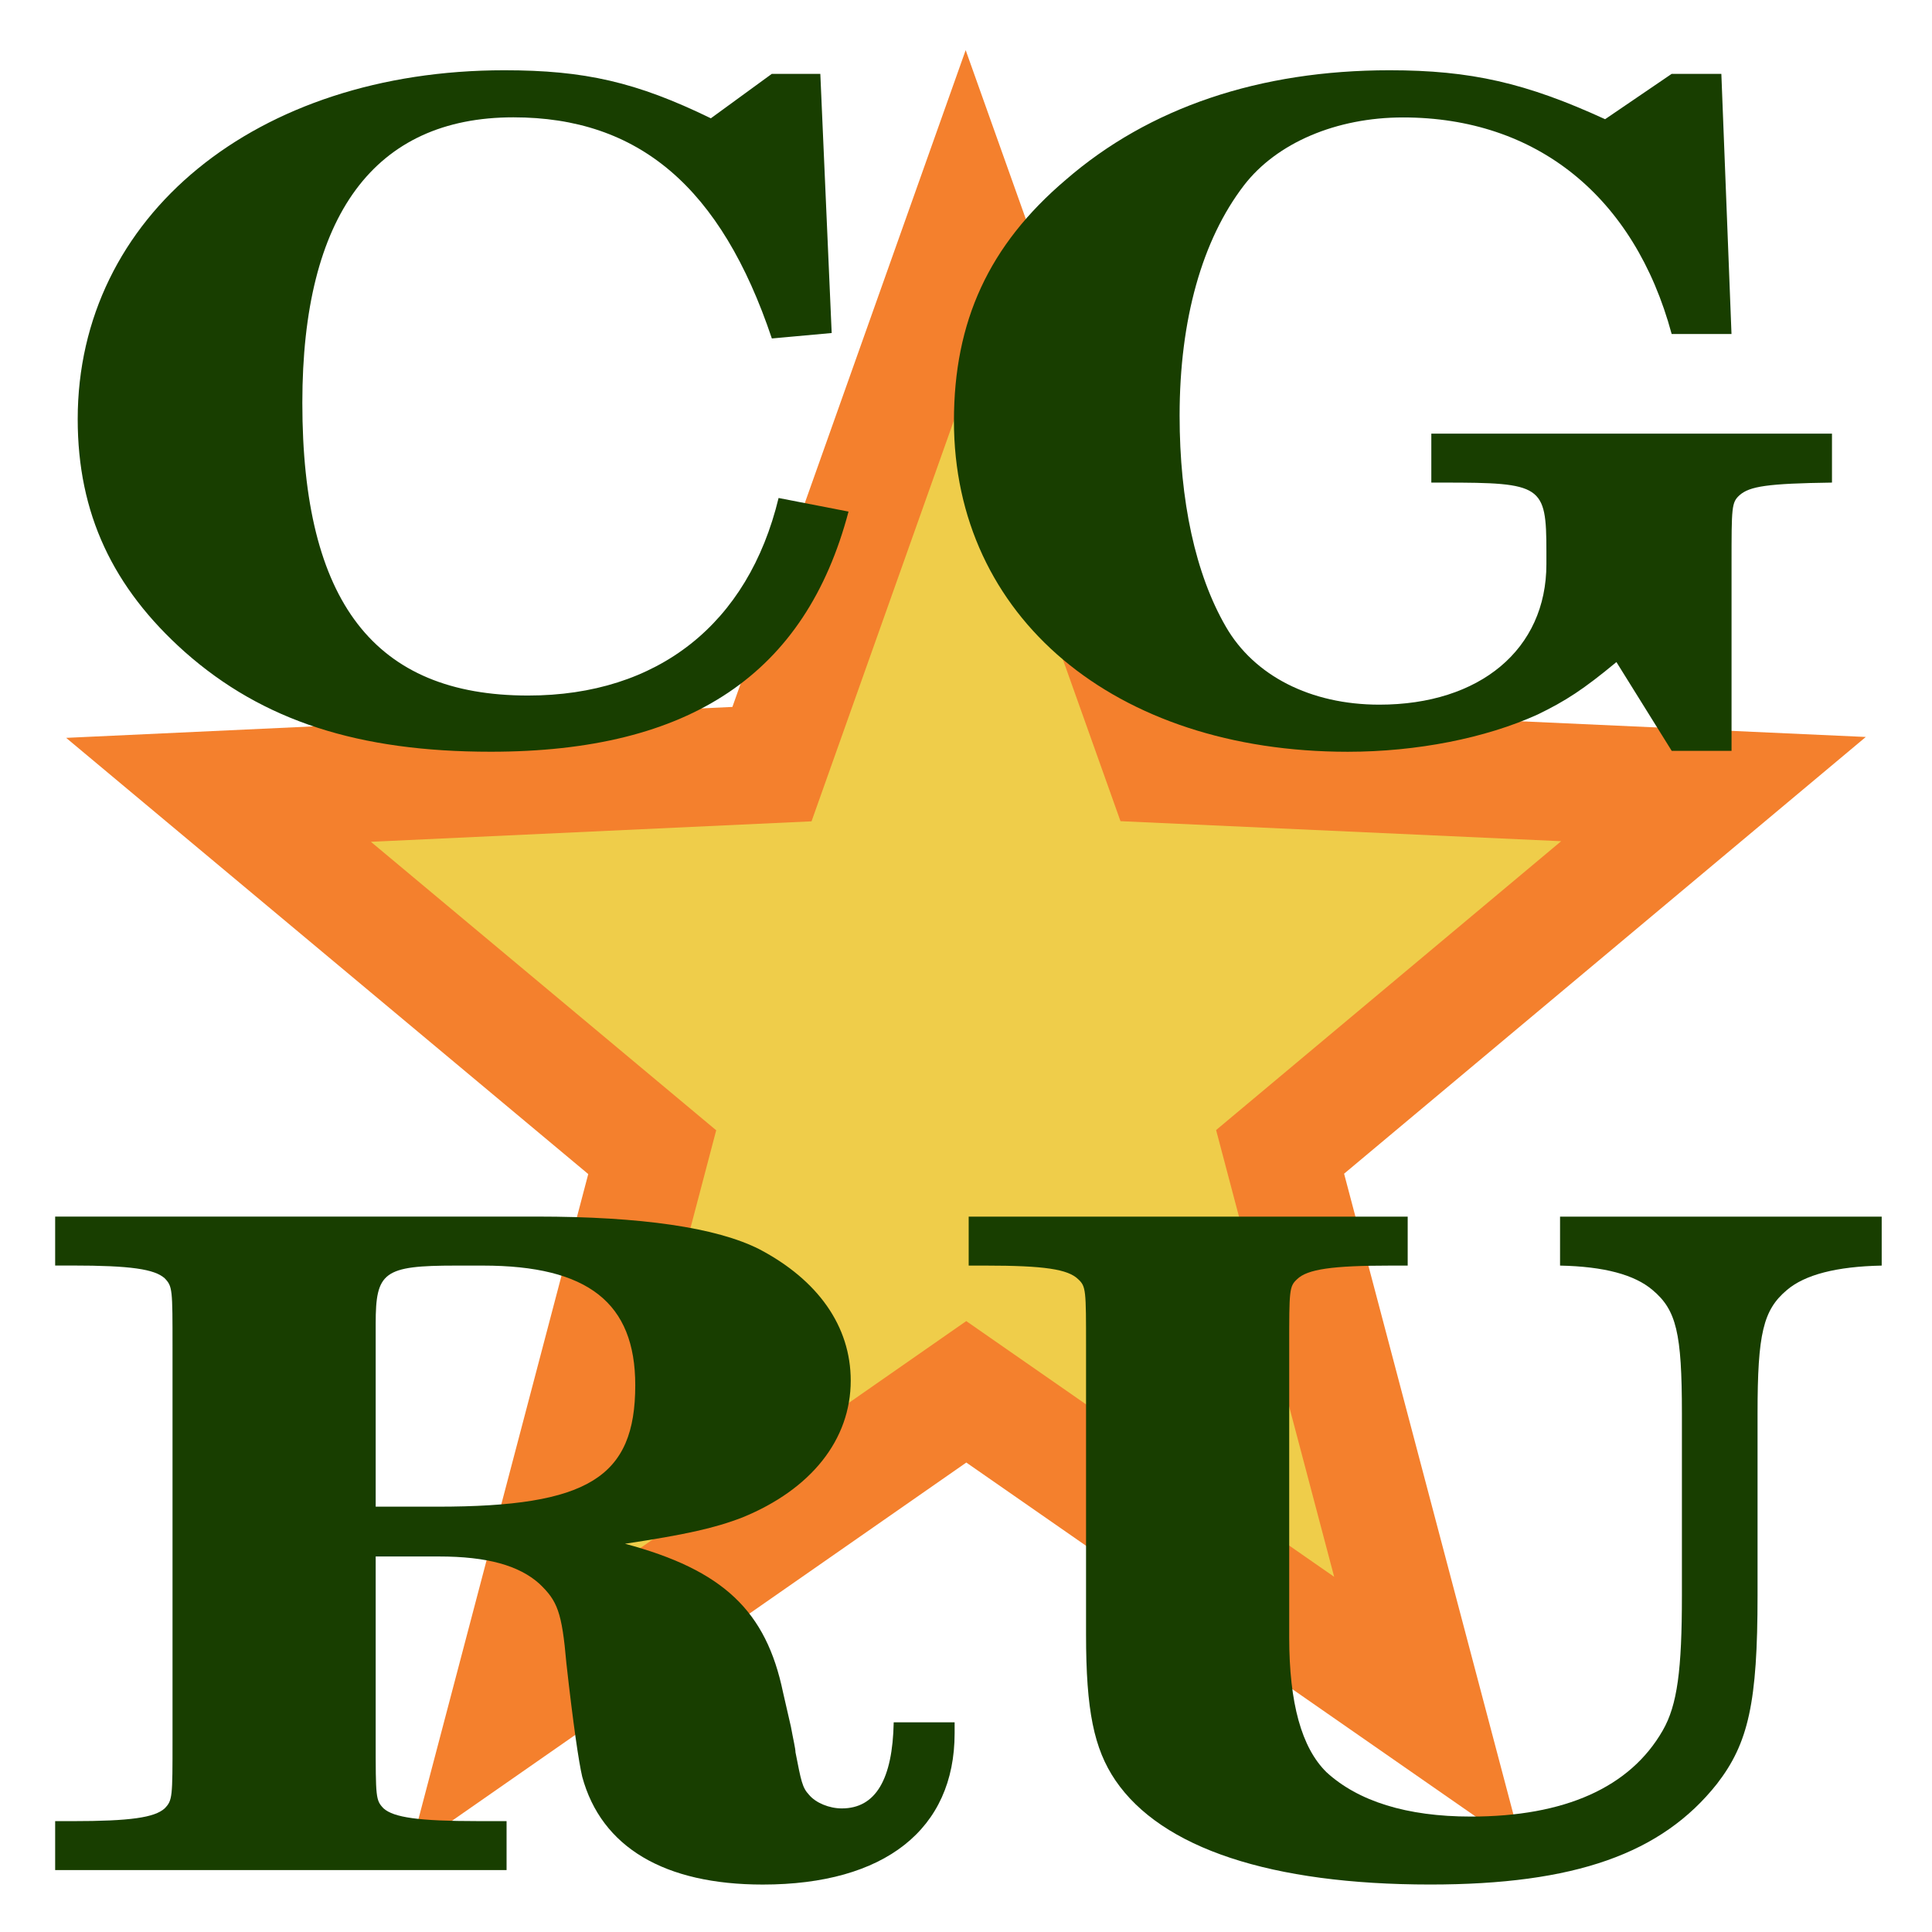
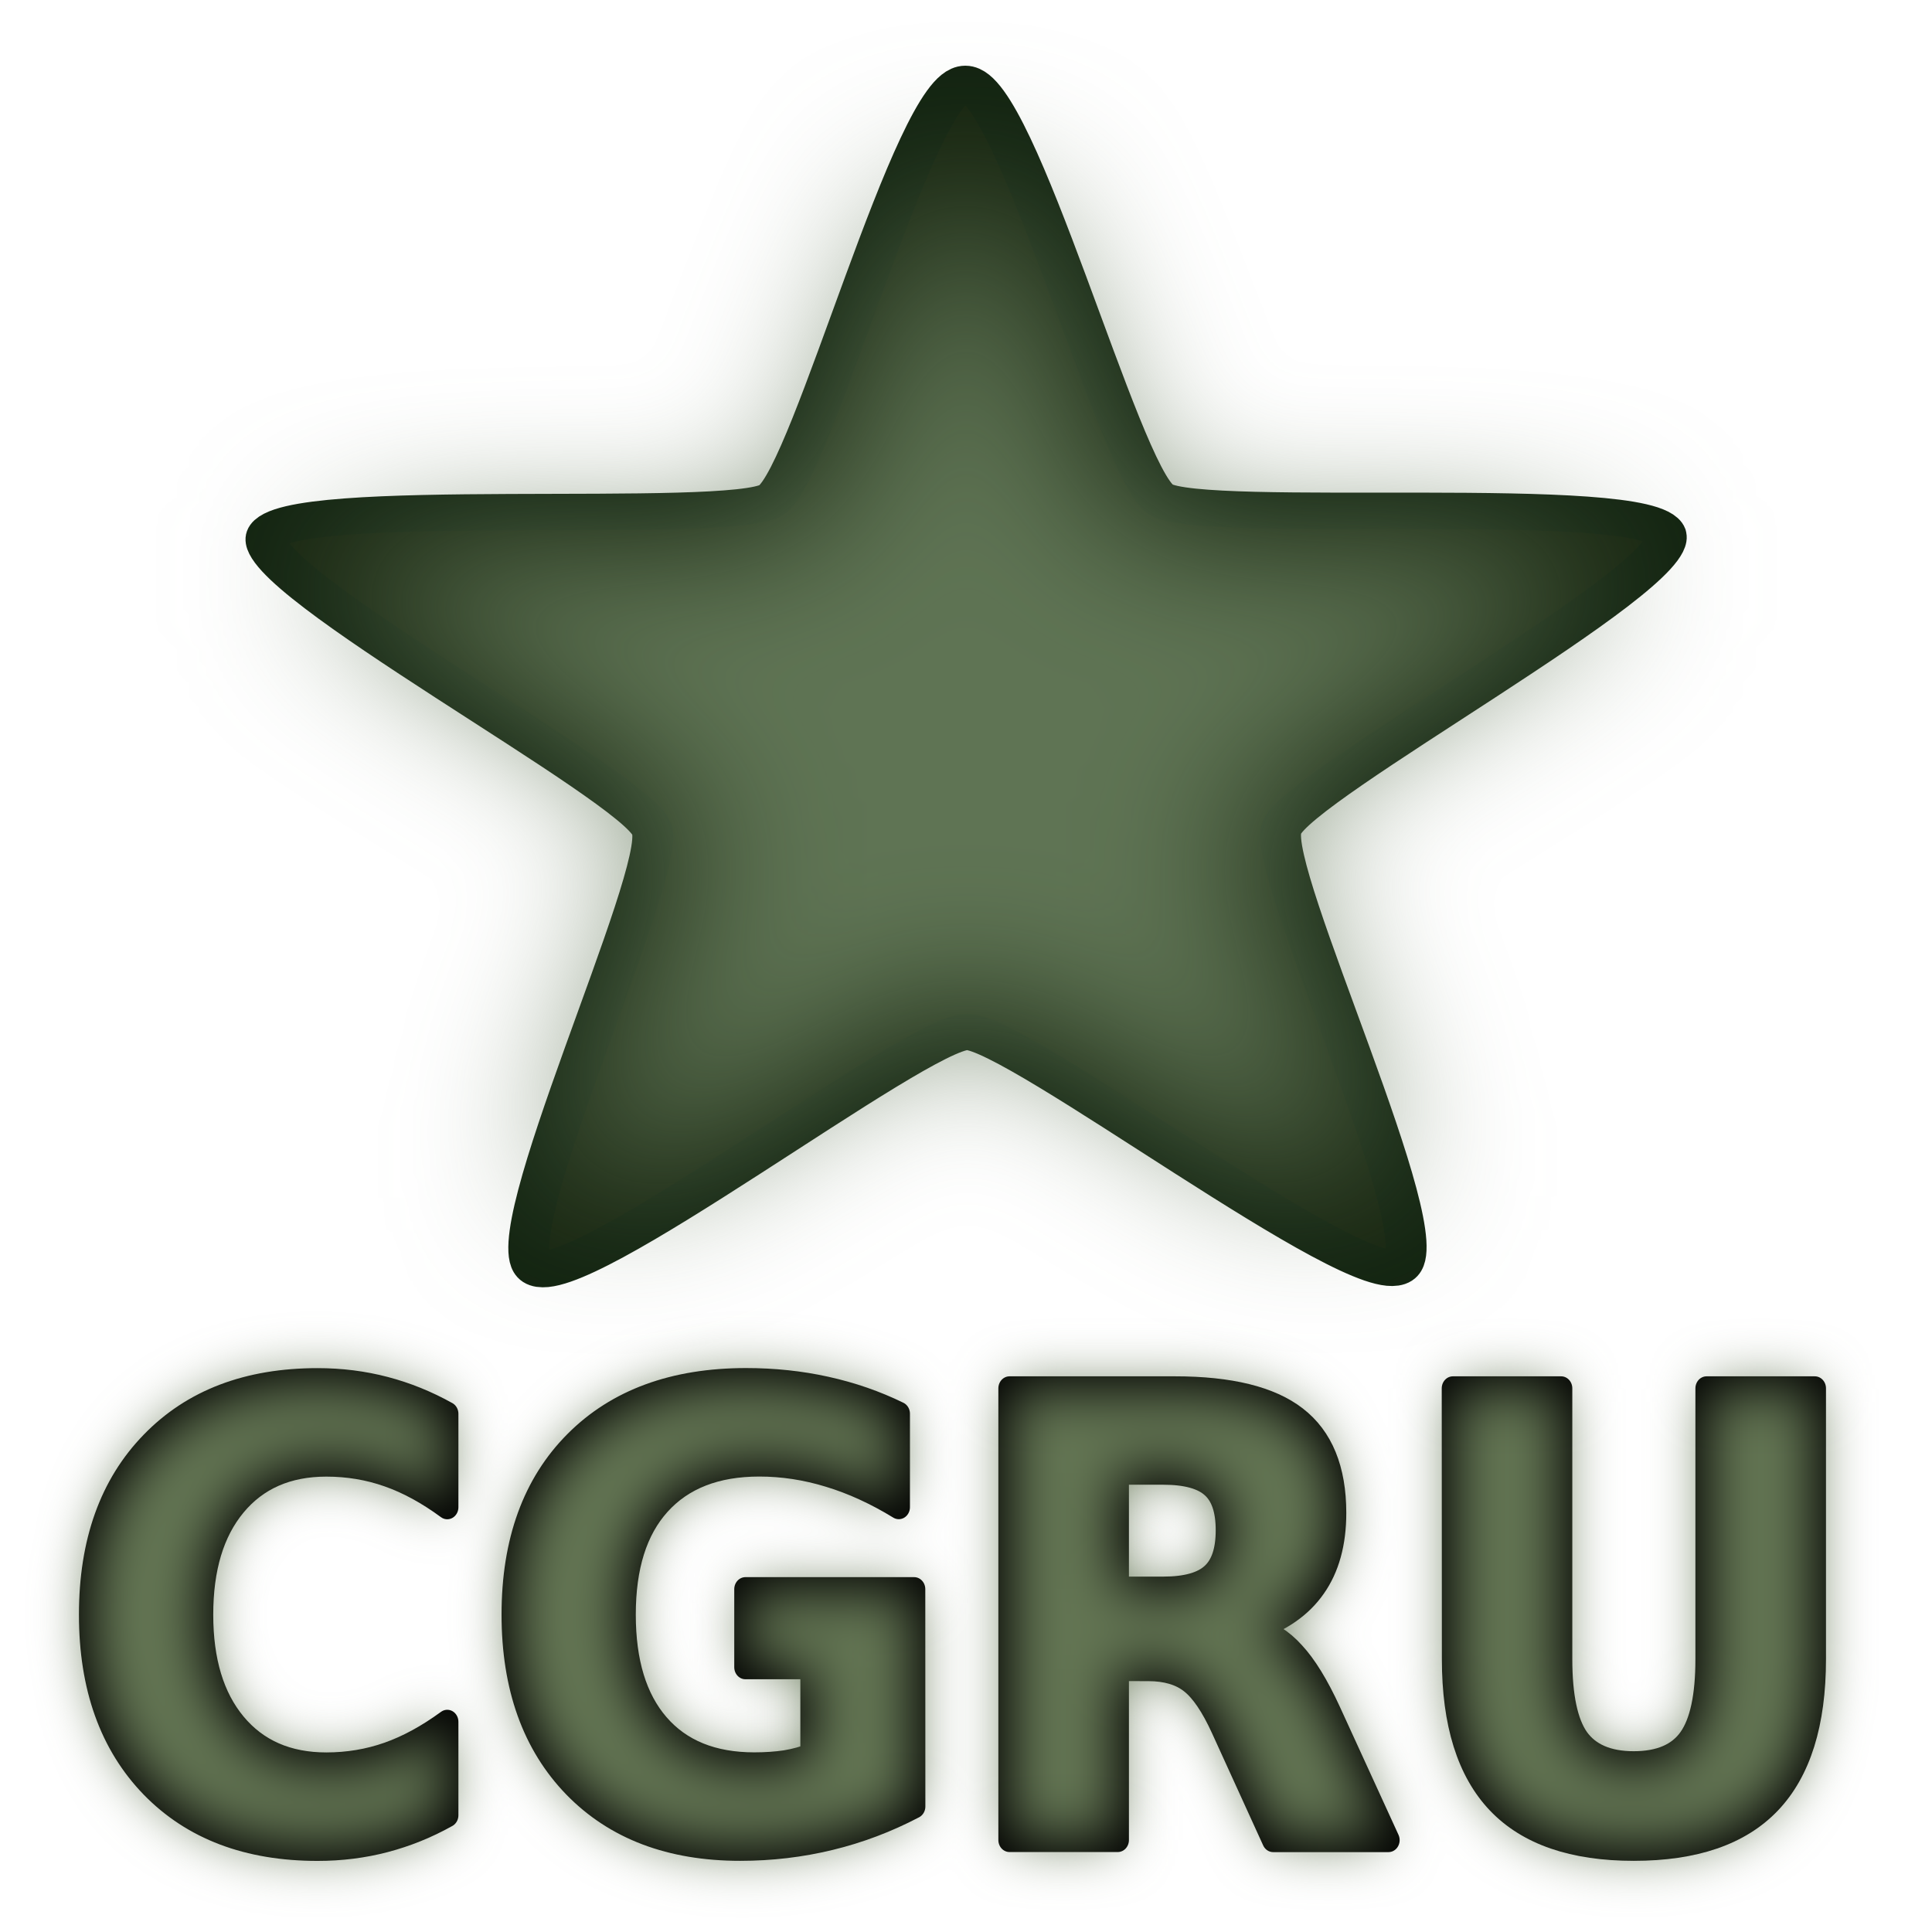
- <svg xmlns="http://www.w3.org/2000/svg" version="1.0" id="svg2" height="48" width="48">
-   <defs id="defs4" />
-   <g style="display:inline" id="layer1">
-     <path id="path5065" d="M 90,-5 77.169,41.186 114.669,71.046 66.778,73.116 49.968,118.007 33.2,73.1 -14.689,70.985 22.839,41.161 10.053,-5.038 50.014,21.437 Z" style="display:inline;fill:#efcd4a;fill-opacity:1;stroke:#f4802d;stroke-width:9.709;stroke-linejoin:miter;stroke-miterlimit:4;stroke-dasharray:none;stroke-opacity:1" transform="matrix(0.2871246,0,0,-0.3018538,9.646651,41.05009)" />
-     <g id="text5194" style="font-style:normal;font-variant:normal;font-weight:bold;font-stretch:normal;line-height:0%;font-family:'Century Schoolbook L';-inkscape-font-specification:'Century Schoolbook L Medium';text-align:start;writing-mode:lr-tb;text-anchor:start;display:inline;fill:#183e00;fill-opacity:1;stroke:none" transform="scale(1.115947,0.8961001)" aria-label="CG RU">
-       <path id="path15" style="font-size:25.126px;line-height:1.25" d="M 18.263,2.048 H 17.183 L 15.826,3.28 C 14.168,2.274 13.012,1.948 11.228,1.948 c -5.528,0 -9.498,4.045 -9.498,9.673 0,2.613 0.779,4.673 2.387,6.457 1.734,1.91 3.869,2.764 6.809,2.764 4.447,0 7.01,-2.161 7.965,-6.658 L 17.334,13.807 c -0.678,3.493 -2.688,5.477 -5.578,5.477 -3.417,0 -5.025,-2.588 -5.025,-8.116 0,-5.201 1.608,-7.915 4.699,-7.915 2.789,0 4.623,1.935 5.754,6.131 l 1.332,-0.151 z" />
-       <path id="path17" style="font-size:25.126px;line-height:1.25" d="M 38.323,2.048 H 37.217 L 35.735,3.305 C 33.976,2.3 32.745,1.948 30.936,1.948 c -2.889,0 -5.352,1.03 -7.211,3.04 -1.709,1.809 -2.487,3.92 -2.487,6.684 0,5.427 3.568,9.171 8.769,9.171 1.533,0 3.065,-0.377 4.221,-1.03 0.628,-0.377 1.03,-0.704 1.759,-1.457 l 1.231,2.462 h 1.332 v -5.176 c 0,-1.583 0,-1.709 0.176,-1.91 0.226,-0.251 0.628,-0.327 2.06,-0.352 v -1.357 h -8.92 v 1.357 h 0.276 c 2.186,0 2.286,0.075 2.286,1.91 v 0.352 c 0,2.362 -1.482,3.895 -3.719,3.895 -1.533,0 -2.789,-0.804 -3.417,-2.161 -0.678,-1.457 -1.03,-3.493 -1.03,-5.854 0,-2.663 0.503,-4.874 1.432,-6.382 0.729,-1.181 2.06,-1.884 3.543,-1.884 2.965,0 5.151,2.186 5.98,6.005 h 1.332 z" />
-       <path id="path19" style="font-size:25.126px;line-height:1.25" d="m 8.364,43.154 h 1.407 c 1.08,0 1.784,0.251 2.236,0.754 0.402,0.477 0.503,0.779 0.603,2.211 0.151,1.683 0.276,2.739 0.352,3.141 0.427,1.96 1.834,2.99 4.02,2.99 2.714,0 4.271,-1.533 4.271,-4.196 V 47.752 H 19.897 c -0.025,1.583 -0.402,2.387 -1.156,2.387 -0.276,0 -0.578,-0.151 -0.729,-0.377 -0.151,-0.201 -0.176,-0.377 -0.302,-1.181 0,-0.101 -0.05,-0.352 -0.101,-0.704 l -0.176,-0.955 c -0.377,-2.261 -1.332,-3.392 -3.518,-4.121 1.332,-0.251 1.985,-0.427 2.613,-0.729 1.533,-0.779 2.412,-2.161 2.412,-3.794 0,-1.508 -0.729,-2.789 -2.035,-3.643 -0.955,-0.603 -2.638,-0.905 -4.95,-0.905 H 1.228 v 1.357 h 0.377 c 1.307,0 1.834,0.101 2.06,0.352 0.176,0.226 0.176,0.302 0.176,1.91 V 48.23 c 0,1.608 0,1.683 -0.176,1.91 -0.226,0.251 -0.754,0.352 -2.06,0.352 H 1.228 V 51.848 H 11.278 v -1.357 h -0.653 c -1.307,0 -1.859,-0.101 -2.085,-0.352 C 8.364,49.913 8.364,49.838 8.364,48.23 Z m 0,-1.382 v -5.075 c 0,-1.432 0.176,-1.608 1.784,-1.608 h 0.603 c 2.337,0 3.392,1.03 3.392,3.317 0,2.563 -1.055,3.367 -4.397,3.367 z" />
-       <path id="path21" style="font-size:25.126px;line-height:1.25" d="m 28.702,37.35 c 0,-1.583 0,-1.683 0.176,-1.884 0.226,-0.276 0.779,-0.377 2.085,-0.377 h 0.377 v -1.357 h -9.774 v 1.357 h 0.377 c 1.307,0 1.834,0.101 2.06,0.377 0.176,0.201 0.176,0.302 0.176,1.884 v 7.965 c 0,2.111 0.176,3.166 0.653,4.045 1.03,1.884 3.467,2.889 7.01,2.889 3.216,0 5.151,-0.854 6.382,-2.789 0.704,-1.131 0.905,-2.261 0.905,-5.226 v -5.05 c 0,-2.211 0.126,-2.864 0.653,-3.417 0.402,-0.427 1.106,-0.653 2.111,-0.678 v -1.357 h -7.161 v 1.357 c 0.98,0.025 1.658,0.251 2.06,0.678 0.528,0.553 0.653,1.181 0.653,3.417 v 5.05 c 0,2.06 -0.101,3.04 -0.427,3.744 -0.729,1.583 -2.186,2.387 -4.271,2.387 -1.432,0 -2.513,-0.427 -3.216,-1.231 -0.553,-0.678 -0.829,-1.91 -0.829,-3.744 z" />
+ <svg xmlns="http://www.w3.org/2000/svg" xmlns:xlink="http://www.w3.org/1999/xlink" width="100" height="100" viewBox="0 0 26.458 26.458" version="1.1" id="svg8" enable-background="new">
+   <defs id="defs2">
+     <linearGradient id="linearGradient5244">
+       <stop style="stop-color:#758b65;stop-opacity:1;" offset="0" id="stop5240" />
+       <stop style="stop-color:#758b65;stop-opacity:0;" offset="1" id="stop5242" />
+     </linearGradient>
+     <linearGradient xlink:href="#linearGradient5244" id="linearGradient5246" x1="0.808" y1="343.195" x2="21.507" y2="343.195" gradientUnits="userSpaceOnUse" />
+     <filter style="color-interpolation-filters:sRGB" id="filter5739" x="-0.038" width="1.075" y="-0.149" height="1.298">
+       <feGaussianBlur stdDeviation="0.32" id="feGaussianBlur5741" />
+     </filter>
+     <filter style="color-interpolation-filters:sRGB" id="filter1962" x="-0.164" width="1.328" y="-0.172" height="1.344">
+       <feGaussianBlur stdDeviation="1.642" id="feGaussianBlur1964" />
+     </filter>
+   </defs>
+   <g id="layer1" transform="translate(0,-270.5417)" style="display:inline;opacity:1">
+     <path transform="matrix(0.7980024,0,0,0.7091721,-4.797003,77.27184)" style="display:inline;opacity:1;fill:#172510;fill-opacity:1;stroke:#122310;stroke-width:0.703;stroke-linejoin:round;stroke-miterlimit:4;stroke-dasharray:none;stroke-opacity:1" d="m 34.598,282.852 c 0.27,0.827 -6.327,4.841 -6.595,5.668 -0.267,0.827 2.734,7.943 2.032,8.455 -0.703,0.512 -6.559,-4.522 -7.428,-4.52 -0.87,0.001 -6.709,5.055 -7.413,4.545 -0.704,-0.51 2.274,-7.635 2.003,-8.462 -0.27,-0.827 -6.881,-4.819 -6.613,-5.646 0.267,-0.827 7.964,-0.197 8.667,-0.709 0.703,-0.512 2.456,-8.033 3.326,-8.034 0.87,-0.001 2.648,7.513 3.353,8.023 0.704,0.51 8.399,-0.146 8.669,0.68 z" id="path4567" />
+     <path id="star" d="m 34.598,282.852 c 0.27,0.827 -6.327,4.841 -6.595,5.668 -0.267,0.827 2.734,7.943 2.032,8.455 -0.703,0.512 -6.559,-4.522 -7.428,-4.52 -0.87,0.001 -6.709,5.055 -7.413,4.545 -0.704,-0.51 2.274,-7.635 2.003,-8.462 -0.27,-0.827 -6.881,-4.819 -6.613,-5.646 0.267,-0.827 7.964,-0.197 8.667,-0.709 0.703,-0.512 2.456,-8.033 3.326,-8.034 0.87,-0.001 2.648,7.513 3.353,8.023 0.704,0.51 8.399,-0.146 8.669,0.68 z" style="display:inline;opacity:1;fill:#5f7454;fill-opacity:1;stroke:none;stroke-width:0.703;stroke-linejoin:round;stroke-miterlimit:4;stroke-dasharray:none;stroke-opacity:1;filter:url(#filter1962)" transform="matrix(0.717585,0,0,0.6149621,-2.979792,104.2905)" />
+     <g aria-label="CGRU" transform="scale(0.9639432,1.037405)" style="font-style:normal;font-variant:normal;font-weight:bold;font-stretch:normal;font-size:8.18px;line-height:1.25;font-family:sans-serif;-inkscape-font-specification:'sans-serif, Bold';font-variant-ligatures:normal;font-variant-caps:normal;font-variant-numeric:normal;font-feature-settings:normal;text-align:start;letter-spacing:0px;word-spacing:0px;writing-mode:lr-tb;text-anchor:start;display:inline;fill:#000000;fill-opacity:1;fill-rule:nonzero;stroke:#000000;stroke-width:0.317;stroke-linejoin:round;stroke-miterlimit:4;stroke-dasharray:none;stroke-opacity:1" id="text41">
+       <path d="m 6.354,284.75 q -0.423,0.22 -0.883,0.332 -0.459,0.112 -0.959,0.112 -1.49,0 -2.361,-0.831 -0.871,-0.835 -0.871,-2.261 0,-1.43 0.871,-2.261 0.871,-0.835 2.361,-0.835 0.499,0 0.959,0.112 0.459,0.112 0.883,0.332 v 1.234 q -0.427,-0.292 -0.843,-0.427 -0.415,-0.136 -0.875,-0.136 -0.823,0 -1.294,0.527 -0.471,0.527 -0.471,1.454 0,0.923 0.471,1.45 0.471,0.527 1.294,0.527 0.459,0 0.875,-0.136 0.415,-0.136 0.843,-0.427 z" style="font-style:normal;font-variant:normal;font-weight:bold;font-stretch:normal;font-size:8.18px;font-family:sans-serif;-inkscape-font-specification:'sans-serif, Bold';font-variant-ligatures:normal;font-variant-caps:normal;font-variant-numeric:normal;font-feature-settings:normal;text-align:start;writing-mode:lr-tb;text-anchor:start;fill:#000000;fill-opacity:1;fill-rule:nonzero;stroke:#000000;stroke-width:0.317;stroke-linejoin:round;stroke-miterlimit:4;stroke-dasharray:none;stroke-opacity:1" id="path826" />
+       <path d="m 12.988,284.634 q -0.575,0.28 -1.194,0.419 -0.619,0.14 -1.278,0.14 -1.49,0 -2.361,-0.831 -0.871,-0.835 -0.871,-2.261 0,-1.442 0.887,-2.269 0.887,-0.827 2.429,-0.827 0.595,0 1.138,0.112 0.547,0.112 1.031,0.332 v 1.234 q -0.499,-0.284 -0.995,-0.423 -0.491,-0.14 -0.987,-0.14 -0.919,0 -1.418,0.515 -0.495,0.511 -0.495,1.466 0,0.947 0.479,1.462 0.479,0.515 1.362,0.515 0.24,0 0.443,-0.028 0.208,-0.032 0.371,-0.096 v -1.158 h -0.939 v -1.031 h 2.397 z" style="font-style:normal;font-variant:normal;font-weight:bold;font-stretch:normal;font-size:8.18px;font-family:sans-serif;-inkscape-font-specification:'sans-serif, Bold';font-variant-ligatures:normal;font-variant-caps:normal;font-variant-numeric:normal;font-feature-settings:normal;text-align:start;writing-mode:lr-tb;text-anchor:start;fill:#000000;fill-opacity:1;fill-rule:nonzero;stroke:#000000;stroke-width:0.317;stroke-linejoin:round;stroke-miterlimit:4;stroke-dasharray:none;stroke-opacity:1" id="path828" />
+       <path d="m 16.527,281.758 q 0.483,0 0.691,-0.18 0.212,-0.18 0.212,-0.591 0,-0.407 -0.212,-0.583 -0.208,-0.176 -0.691,-0.176 h -0.647 v 1.53 z m -0.647,1.062 v 2.257 h -1.538 v -5.963 h 2.349 q 1.178,0 1.726,0.395 0.551,0.395 0.551,1.25 0,0.591 -0.288,0.971 -0.284,0.379 -0.859,0.559 0.316,0.072 0.563,0.328 0.252,0.252 0.507,0.767 l 0.835,1.694 h -1.638 l -0.727,-1.482 q -0.22,-0.447 -0.447,-0.611 -0.224,-0.164 -0.599,-0.164 z" style="font-style:normal;font-variant:normal;font-weight:bold;font-stretch:normal;font-size:8.18px;font-family:sans-serif;-inkscape-font-specification:'sans-serif, Bold';font-variant-ligatures:normal;font-variant-caps:normal;font-variant-numeric:normal;font-feature-settings:normal;text-align:start;writing-mode:lr-tb;text-anchor:start;fill:#000000;fill-opacity:1;fill-rule:nonzero;stroke:#000000;stroke-width:0.317;stroke-linejoin:round;stroke-miterlimit:4;stroke-dasharray:none;stroke-opacity:1" id="path830" />
+       <path d="m 20.641,279.114 h 1.538 v 3.575 q 0,0.739 0.24,1.058 0.244,0.316 0.791,0.316 0.551,0 0.791,-0.316 0.244,-0.32 0.244,-1.058 v -3.575 h 1.538 v 3.575 q 0,1.266 -0.635,1.885 -0.635,0.619 -1.937,0.619 -1.298,0 -1.933,-0.619 -0.635,-0.619 -0.635,-1.885 z" style="font-style:normal;font-variant:normal;font-weight:bold;font-stretch:normal;font-size:8.18px;font-family:sans-serif;-inkscape-font-specification:'sans-serif, Bold';font-variant-ligatures:normal;font-variant-caps:normal;font-variant-numeric:normal;font-feature-settings:normal;text-align:start;writing-mode:lr-tb;text-anchor:start;fill:#000000;fill-opacity:1;fill-rule:nonzero;stroke:#000000;stroke-width:0.317;stroke-linejoin:round;stroke-miterlimit:4;stroke-dasharray:none;stroke-opacity:1" id="path832" />
+     </g>
+     <g aria-label="CGRU" transform="matrix(1.155803,0,0,1.243887,0.1475894,-134.2448)" style="font-style:normal;font-variant:normal;font-weight:bold;font-stretch:normal;font-size:6.822px;line-height:1.25;font-family:sans-serif;-inkscape-font-specification:'sans-serif, Bold';font-variant-ligatures:normal;font-variant-caps:normal;font-variant-numeric:normal;font-feature-settings:normal;text-align:start;letter-spacing:0px;word-spacing:0px;writing-mode:lr-tb;text-anchor:start;display:inline;fill:#637553;fill-opacity:1;fill-rule:nonzero;stroke:none;stroke-width:0.265;stroke-miterlimit:4;stroke-dasharray:none;stroke-opacity:1;filter:url(#filter5739)" id="text5229">
+       <path d="m 5.171,345.406 q -0.353,0.183 -0.736,0.276 -0.383,0.093 -0.799,0.093 -1.243,0 -1.969,-0.693 -0.726,-0.696 -0.726,-1.885 0,-1.193 0.726,-1.885 0.726,-0.696 1.969,-0.696 0.416,0 0.799,0.093 0.383,0.093 0.736,0.276 v 1.029 Q 4.815,341.771 4.468,341.658 4.122,341.545 3.739,341.545 q -0.686,0 -1.079,0.44 -0.393,0.44 -0.393,1.213 0,0.77 0.393,1.209 0.393,0.44 1.079,0.44 0.383,0 0.73,-0.113 0.346,-0.113 0.703,-0.356 z" style="font-style:normal;font-variant:normal;font-weight:bold;font-stretch:normal;font-size:6.822px;font-family:sans-serif;-inkscape-font-specification:'sans-serif, Bold';font-variant-ligatures:normal;font-variant-caps:normal;font-variant-numeric:normal;font-feature-settings:normal;text-align:start;writing-mode:lr-tb;text-anchor:start;fill:#637553;fill-opacity:1;fill-rule:nonzero;stroke:none;stroke-width:0.265;stroke-miterlimit:4;stroke-dasharray:none;stroke-opacity:1" id="path835" />
+       <path d="m 10.704,345.309 q -0.48,0.233 -0.996,0.35 -0.516,0.117 -1.066,0.117 -1.243,0 -1.969,-0.693 -0.726,-0.696 -0.726,-1.885 0,-1.203 0.74,-1.892 0.74,-0.69 2.025,-0.69 0.496,0 0.949,0.093 0.456,0.093 0.859,0.276 v 1.029 q -0.416,-0.237 -0.829,-0.353 -0.41,-0.117 -0.823,-0.117 -0.766,0 -1.183,0.43 -0.413,0.426 -0.413,1.223 0,0.79 0.4,1.219 0.4,0.43 1.136,0.43 0.2,0 0.37,-0.023 0.173,-0.027 0.31,-0.08 v -0.966 H 8.706 v -0.859 h 1.999 z" style="font-style:normal;font-variant:normal;font-weight:bold;font-stretch:normal;font-size:6.822px;font-family:sans-serif;-inkscape-font-specification:'sans-serif, Bold';font-variant-ligatures:normal;font-variant-caps:normal;font-variant-numeric:normal;font-feature-settings:normal;text-align:start;writing-mode:lr-tb;text-anchor:start;fill:#637553;fill-opacity:1;fill-rule:nonzero;stroke:none;stroke-width:0.265;stroke-miterlimit:4;stroke-dasharray:none;stroke-opacity:1" id="path837" />
+       <path d="m 13.656,342.911 q 0.403,0 0.576,-0.15 0.177,-0.15 0.177,-0.493 0,-0.34 -0.177,-0.486 -0.173,-0.147 -0.576,-0.147 h -0.54 v 1.276 z m -0.54,0.886 v 1.882 h -1.283 v -4.974 h 1.959 q 0.983,0 1.439,0.33 0.46,0.33 0.46,1.043 0,0.493 -0.24,0.809 -0.237,0.316 -0.716,0.466 0.263,0.06 0.47,0.273 0.21,0.21 0.423,0.64 l 0.696,1.412 h -1.366 l -0.606,-1.236 q -0.183,-0.373 -0.373,-0.51 -0.187,-0.137 -0.5,-0.137 z" style="font-style:normal;font-variant:normal;font-weight:bold;font-stretch:normal;font-size:6.822px;font-family:sans-serif;-inkscape-font-specification:'sans-serif, Bold';font-variant-ligatures:normal;font-variant-caps:normal;font-variant-numeric:normal;font-feature-settings:normal;text-align:start;writing-mode:lr-tb;text-anchor:start;fill:#637553;fill-opacity:1;fill-rule:nonzero;stroke:none;stroke-width:0.265;stroke-miterlimit:4;stroke-dasharray:none;stroke-opacity:1" id="path839" />
+       <path d="m 17.087,340.705 h 1.283 v 2.981 q 0,0.616 0.2,0.883 0.203,0.263 0.66,0.263 0.46,0 0.66,-0.263 0.203,-0.267 0.203,-0.883 v -2.981 h 1.283 v 2.981 q 0,1.056 -0.53,1.572 -0.53,0.516 -1.616,0.516 -1.083,0 -1.612,-0.516 -0.53,-0.516 -0.53,-1.572 z" style="font-style:normal;font-variant:normal;font-weight:bold;font-stretch:normal;font-size:6.822px;font-family:sans-serif;-inkscape-font-specification:'sans-serif, Bold';font-variant-ligatures:normal;font-variant-caps:normal;font-variant-numeric:normal;font-feature-settings:normal;text-align:start;writing-mode:lr-tb;text-anchor:start;fill:#637553;fill-opacity:1;fill-rule:nonzero;stroke:none;stroke-width:0.265;stroke-miterlimit:4;stroke-dasharray:none;stroke-opacity:1" id="path841" />
    </g>
  </g>
</svg>
